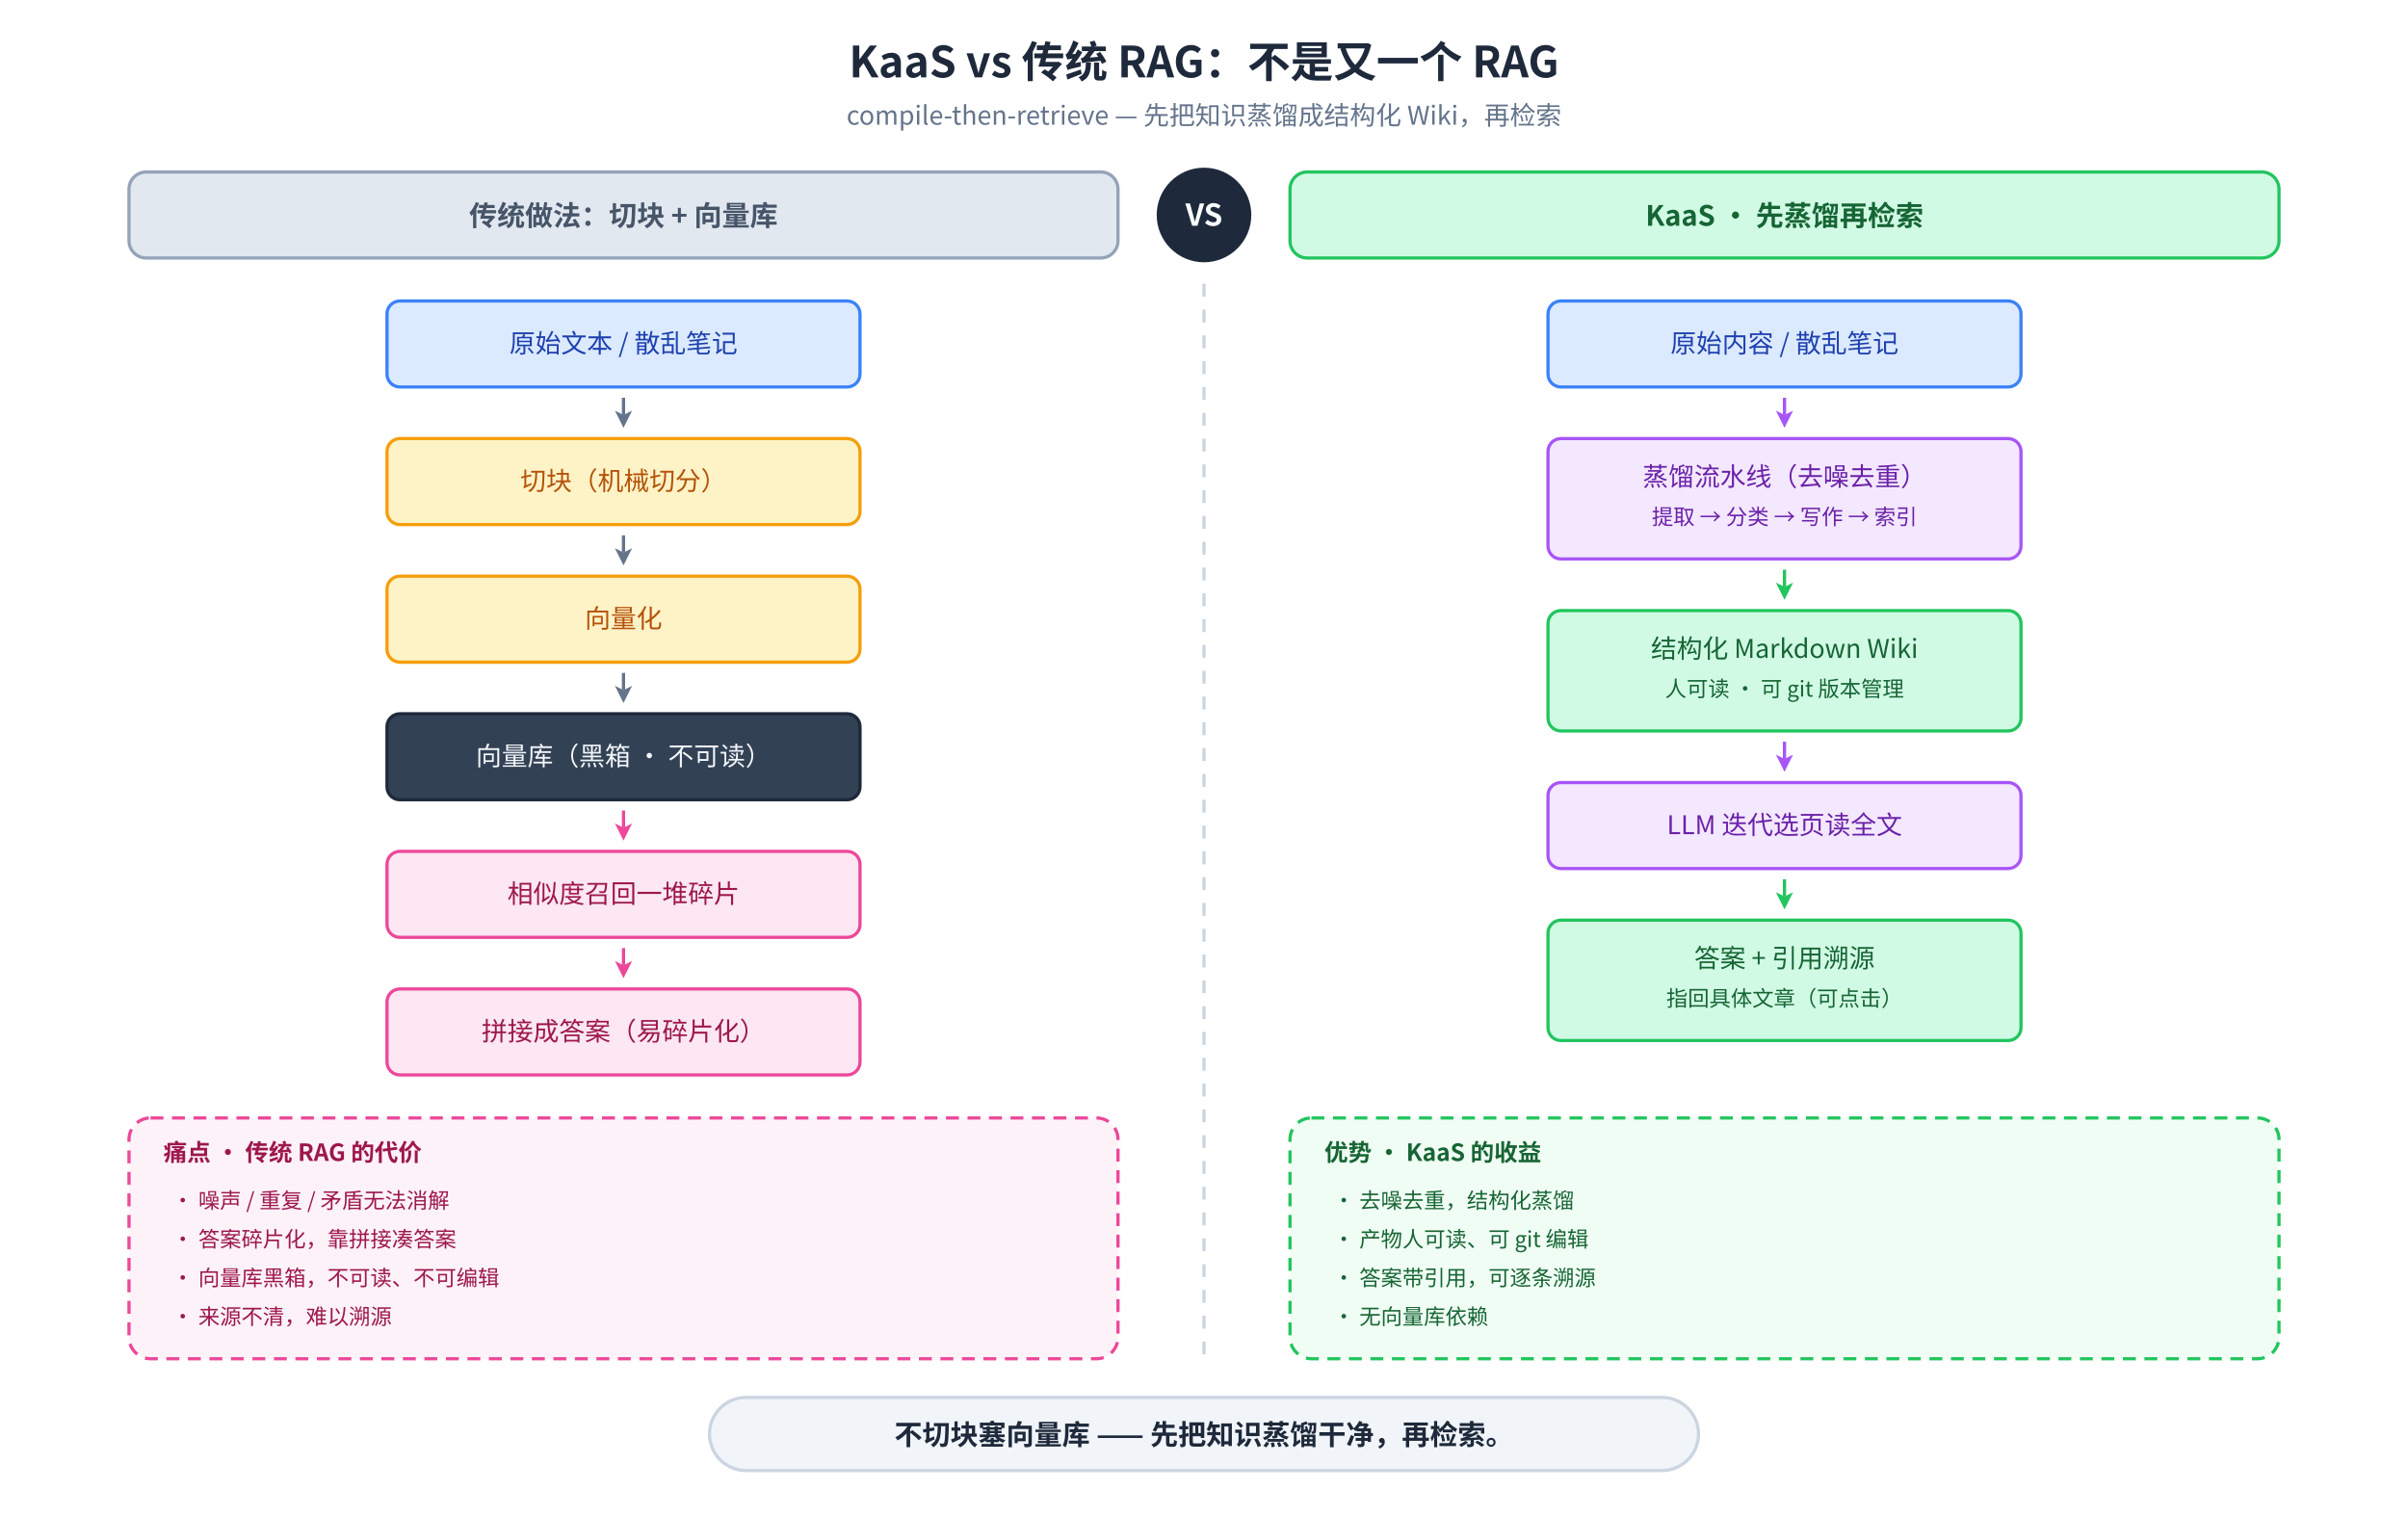
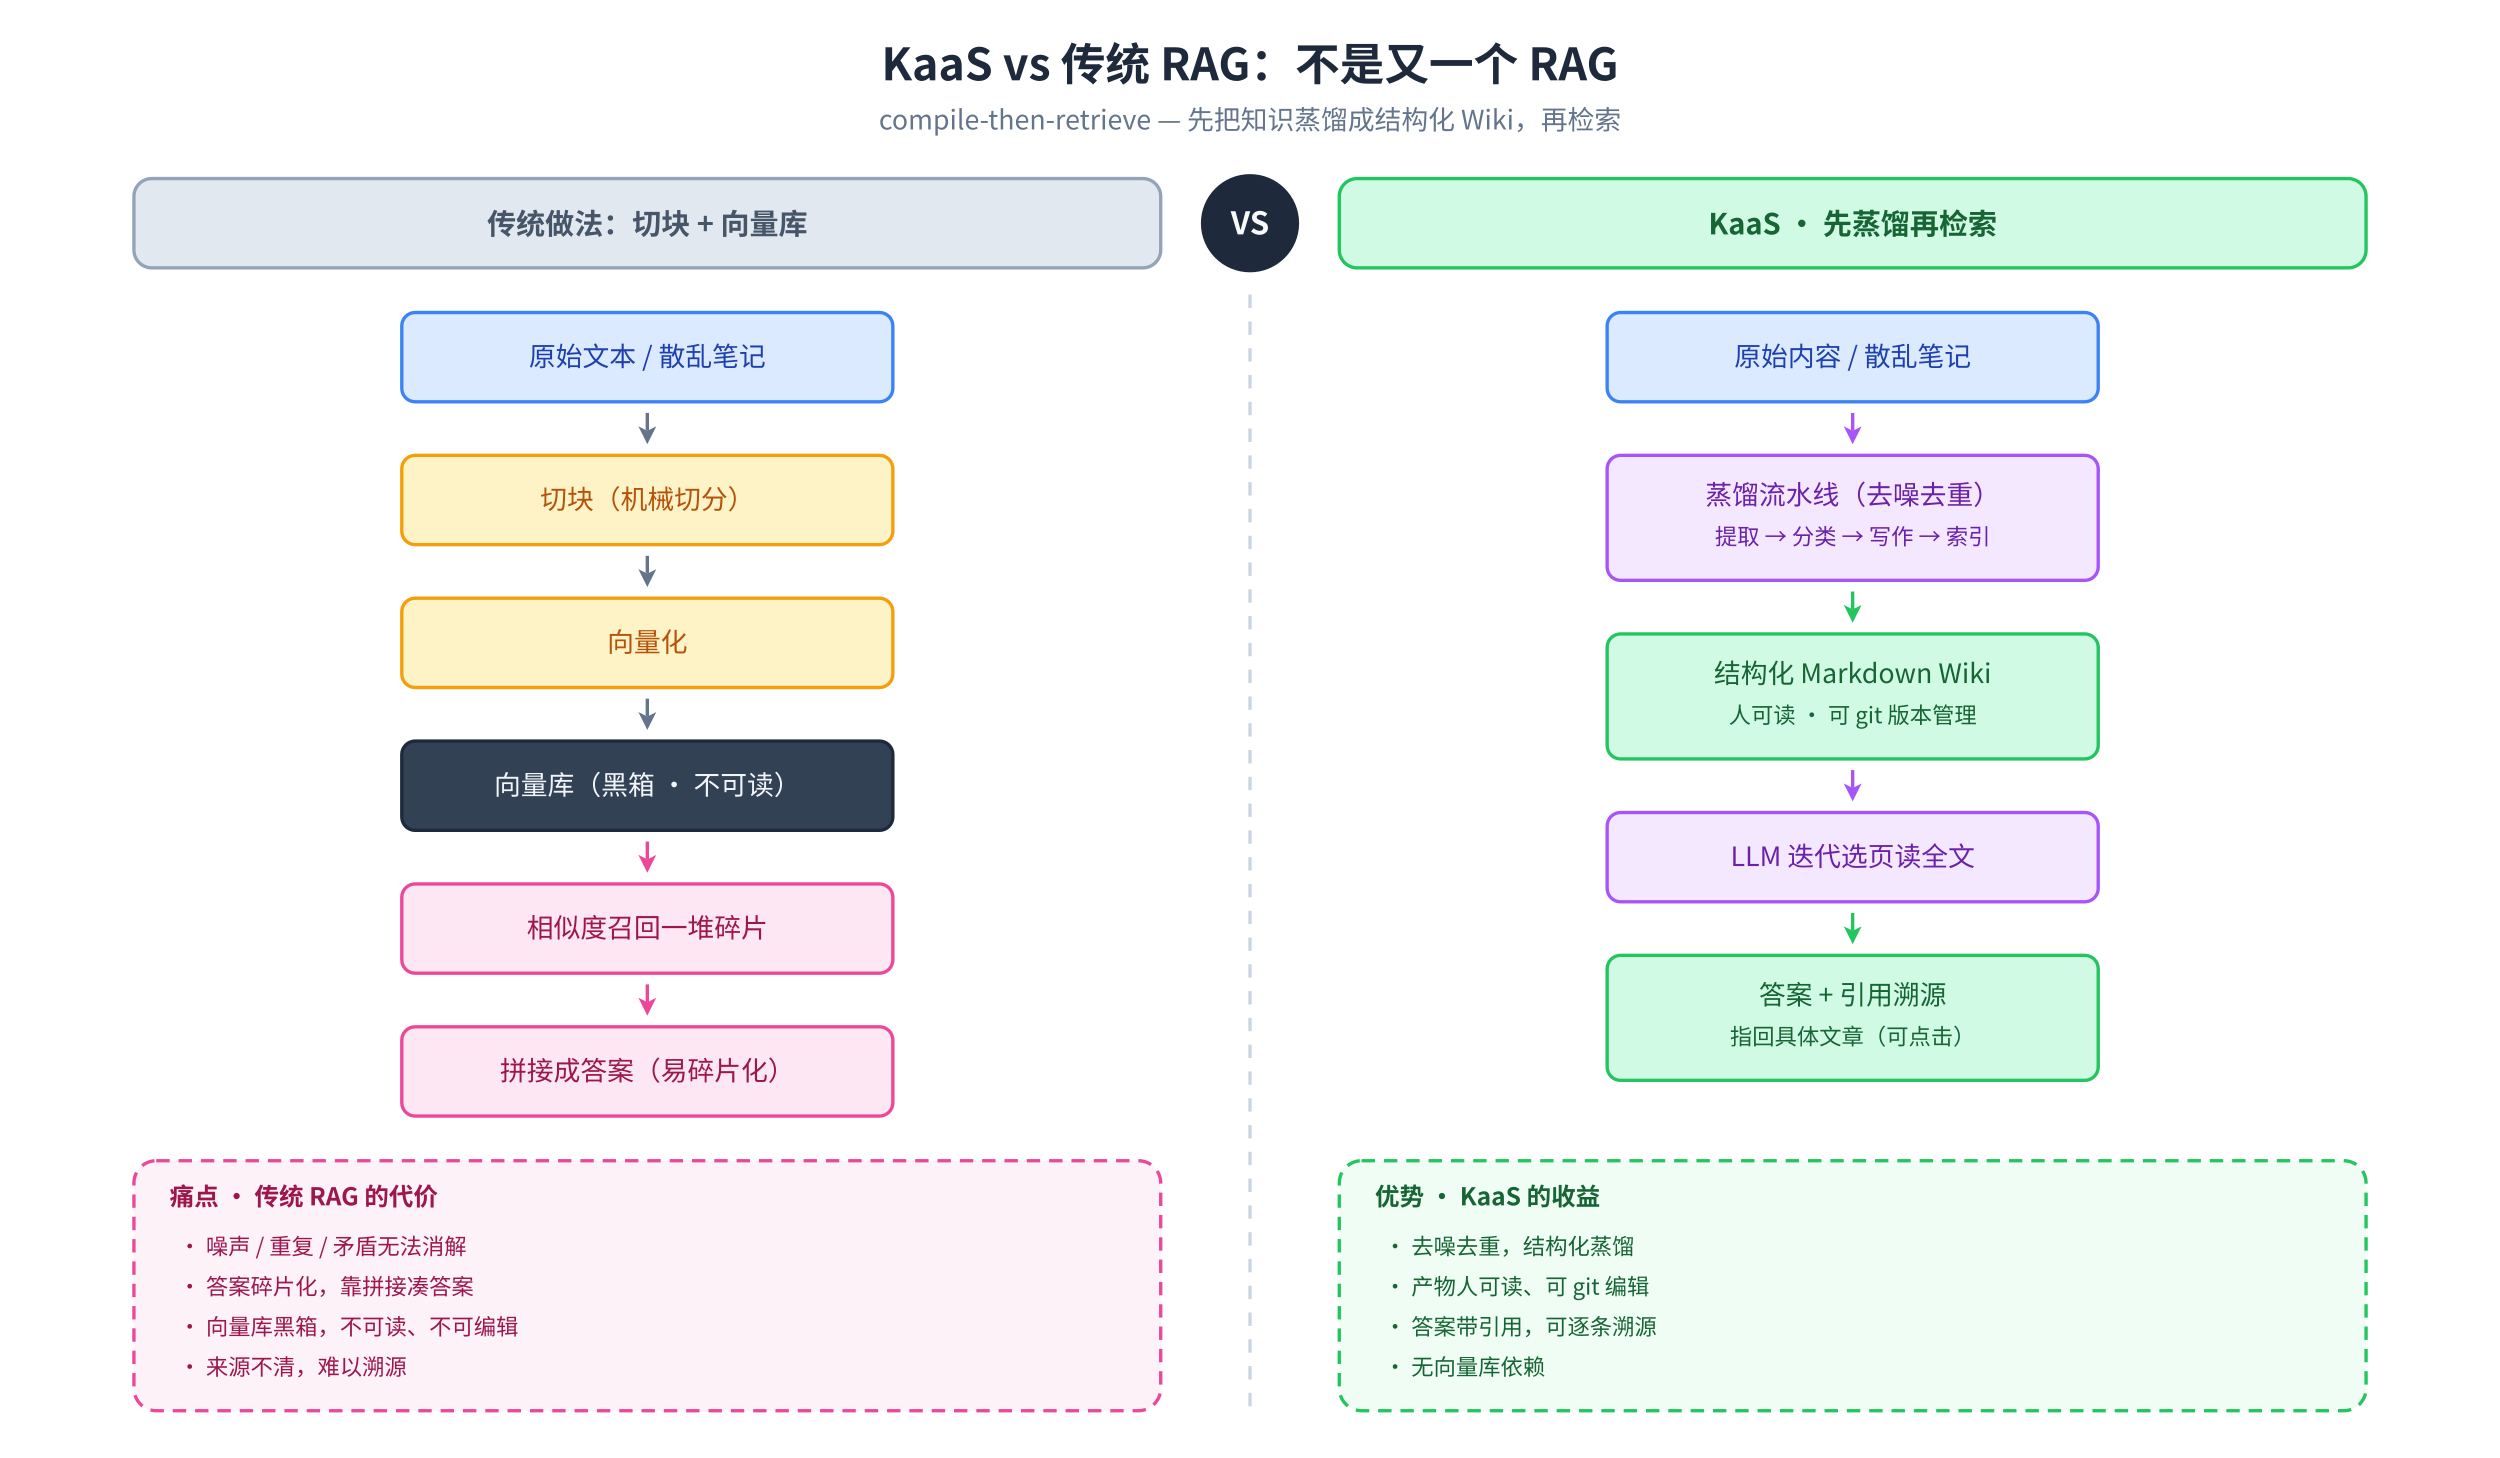
- <svg xmlns="http://www.w3.org/2000/svg" viewBox="0 0 1120 705" width="1120">
+ <svg xmlns="http://www.w3.org/2000/svg" viewBox="0 0 1120 653" width="1120">
  <style>
    text { font-family: 'PingFang SC', 'Microsoft YaHei', 'Noto Sans CJK SC', system-ui, sans-serif; }
  </style>
  <defs>
    <marker id="arrow" markerWidth="8" markerHeight="8" refX="2" refY="4" orient="auto" markerUnits="userSpaceOnUse">
      <path d="M0,0 L8,4 L0,8 L2,4 z" fill="#64748b" />
    </marker>
    <marker id="arrow-red" markerWidth="8" markerHeight="8" refX="2" refY="4" orient="auto" markerUnits="userSpaceOnUse">
      <path d="M0,0 L8,4 L0,8 L2,4 z" fill="#ec4899" />
    </marker>
    <marker id="arrow-green" markerWidth="8" markerHeight="8" refX="2" refY="4" orient="auto" markerUnits="userSpaceOnUse">
      <path d="M0,0 L8,4 L0,8 L2,4 z" fill="#22c55e" />
    </marker>
    <marker id="arrow-purple" markerWidth="8" markerHeight="8" refX="2" refY="4" orient="auto" markerUnits="userSpaceOnUse">
      <path d="M0,0 L8,4 L0,8 L2,4 z" fill="#a855f7" />
    </marker>
  </defs>
  <text x="560" y="36" font-size="20" fill="#1e293b" text-anchor="middle" font-weight="bold">KaaS vs 传统 RAG：不是又一个 RAG</text>
  <text x="560" y="58" font-size="12" fill="#64748b" text-anchor="middle">compile-then-retrieve — 先把知识蒸馏成结构化 Wiki，再检索</text>
  <line x1="560" y1="132" x2="560" y2="632" stroke="#cbd5e1" stroke-width="1.5" stroke-dasharray="6,6" />
  <rect x="60" y="80" width="460" height="40" rx="8" fill="#e2e8f0" stroke="#94a3b8" stroke-width="1.5" />
  <text x="290" y="105" font-size="13" fill="#475569" text-anchor="middle" font-weight="bold">传统做法：切块 + 向量库</text>
  <rect x="600" y="80" width="460" height="40" rx="8" fill="#d1fae5" stroke="#22c55e" stroke-width="1.5" />
  <text x="830" y="105" font-size="13" fill="#166534" text-anchor="middle" font-weight="bold">KaaS · 先蒸馏再检索</text>
  <circle cx="560" cy="100" r="22" fill="#1e293b" />
  <text x="560" y="105" font-size="14" fill="#f8fafc" text-anchor="middle" font-weight="bold">VS</text>
  <path d="M290,185 L290,193" stroke="#64748b" stroke-width="1.5" fill="none" marker-end="url(#arrow)" />
  <path d="M290,249 L290,257" stroke="#64748b" stroke-width="1.5" fill="none" marker-end="url(#arrow)" />
  <path d="M290,313 L290,321" stroke="#64748b" stroke-width="1.5" fill="none" marker-end="url(#arrow)" />
  <path d="M290,377 L290,385" stroke="#ec4899" stroke-width="1.5" fill="none" marker-end="url(#arrow-red)" />
  <path d="M290,441 L290,449" stroke="#ec4899" stroke-width="1.5" fill="none" marker-end="url(#arrow-red)" />
  <rect x="180" y="140" width="220" height="40" rx="6" fill="#dbeafe" stroke="#3b82f6" stroke-width="1.5" />
  <text x="290" y="164" font-size="12" fill="#1e40af" text-anchor="middle">原始文本 / 散乱笔记</text>
  <rect x="180" y="204" width="220" height="40" rx="6" fill="#fef3c7" stroke="#f59e0b" stroke-width="1.5" />
  <text x="290" y="228" font-size="12" fill="#b45309" text-anchor="middle">切块（机械切分）</text>
  <rect x="180" y="268" width="220" height="40" rx="6" fill="#fef3c7" stroke="#f59e0b" stroke-width="1.5" />
  <text x="290" y="292" font-size="12" fill="#b45309" text-anchor="middle">向量化</text>
  <rect x="180" y="332" width="220" height="40" rx="6" fill="#334155" stroke="#1e293b" stroke-width="1.5" />
  <text x="290" y="356" font-size="12" fill="#f1f5f9" text-anchor="middle">向量库（黑箱 · 不可读）</text>
  <rect x="180" y="396" width="220" height="40" rx="6" fill="#fce7f3" stroke="#ec4899" stroke-width="1.5" />
  <text x="290" y="420" font-size="12" fill="#9d174d" text-anchor="middle">相似度召回一堆碎片</text>
  <rect x="180" y="460" width="220" height="40" rx="6" fill="#fce7f3" stroke="#ec4899" stroke-width="1.5" />
  <text x="290" y="484" font-size="12" fill="#9d174d" text-anchor="middle">拼接成答案（易碎片化）</text>
  <path d="M830,185 L830,193" stroke="#a855f7" stroke-width="1.5" fill="none" marker-end="url(#arrow-purple)" />
  <path d="M830,265 L830,273" stroke="#22c55e" stroke-width="1.5" fill="none" marker-end="url(#arrow-green)" />
  <path d="M830,345 L830,353" stroke="#a855f7" stroke-width="1.5" fill="none" marker-end="url(#arrow-purple)" />
  <path d="M830,409 L830,417" stroke="#22c55e" stroke-width="1.5" fill="none" marker-end="url(#arrow-green)" />
  <rect x="720" y="140" width="220" height="40" rx="6" fill="#dbeafe" stroke="#3b82f6" stroke-width="1.5" />
  <text x="830" y="164" font-size="12" fill="#1e40af" text-anchor="middle">原始内容 / 散乱笔记</text>
  <rect x="720" y="204" width="220" height="56" rx="6" fill="#f3e8ff" stroke="#a855f7" stroke-width="1.5" />
  <text x="830" y="226" font-size="12" fill="#6b21a8" text-anchor="middle">蒸馏流水线（去噪去重）</text>
  <text x="830" y="244" font-size="10" fill="#6b21a8" text-anchor="middle">提取 → 分类 → 写作 → 索引</text>
  <rect x="720" y="284" width="220" height="56" rx="6" fill="#d1fae5" stroke="#22c55e" stroke-width="1.5" />
  <text x="830" y="306" font-size="12" fill="#166534" text-anchor="middle">结构化 Markdown Wiki</text>
  <text x="830" y="324" font-size="10" fill="#166534" text-anchor="middle">人可读 · 可 git 版本管理</text>
  <rect x="720" y="364" width="220" height="40" rx="6" fill="#f3e8ff" stroke="#a855f7" stroke-width="1.5" />
  <text x="830" y="388" font-size="12" fill="#6b21a8" text-anchor="middle">LLM 迭代选页读全文</text>
  <rect x="720" y="428" width="220" height="56" rx="6" fill="#d1fae5" stroke="#22c55e" stroke-width="1.5" />
  <text x="830" y="450" font-size="12" fill="#166534" text-anchor="middle">答案 + 引用溯源</text>
  <text x="830" y="468" font-size="10" fill="#166534" text-anchor="middle">指回具体文章（可点击）</text>
  <rect x="60" y="520" width="460" height="112" rx="10" fill="#fdf2f8" stroke="#ec4899" stroke-width="1.5" stroke-dasharray="6,4" />
  <text x="76" y="540" font-size="11" fill="#9d174d" font-weight="bold">痛点 · 传统 RAG 的代价</text>
  <text x="80" y="562" font-size="10" fill="#9d174d">· 噪声 / 重复 / 矛盾无法消解</text>
  <text x="80" y="580" font-size="10" fill="#9d174d">· 答案碎片化，靠拼接凑答案</text>
  <text x="80" y="598" font-size="10" fill="#9d174d">· 向量库黑箱，不可读、不可编辑</text>
  <text x="80" y="616" font-size="10" fill="#9d174d">· 来源不清，难以溯源</text>
  <rect x="600" y="520" width="460" height="112" rx="10" fill="#f0fdf4" stroke="#22c55e" stroke-width="1.5" stroke-dasharray="6,4" />
  <text x="616" y="540" font-size="11" fill="#166534" font-weight="bold">优势 · KaaS 的收益</text>
  <text x="620" y="562" font-size="10" fill="#166534">· 去噪去重，结构化蒸馏</text>
  <text x="620" y="580" font-size="10" fill="#166534">· 产物人可读、可 git 编辑</text>
  <text x="620" y="598" font-size="10" fill="#166534">· 答案带引用，可逐条溯源</text>
  <text x="620" y="616" font-size="10" fill="#166534">· 无向量库依赖</text>
-   <rect x="330" y="650" width="460" height="34" rx="17" fill="#f1f5f9" stroke="#cbd5e1" stroke-width="1.5" />
-   <text x="560" y="672" font-size="13" fill="#1e293b" text-anchor="middle" font-weight="bold">不切块塞向量库 —— 先把知识蒸馏干净，再检索。</text>
</svg>
